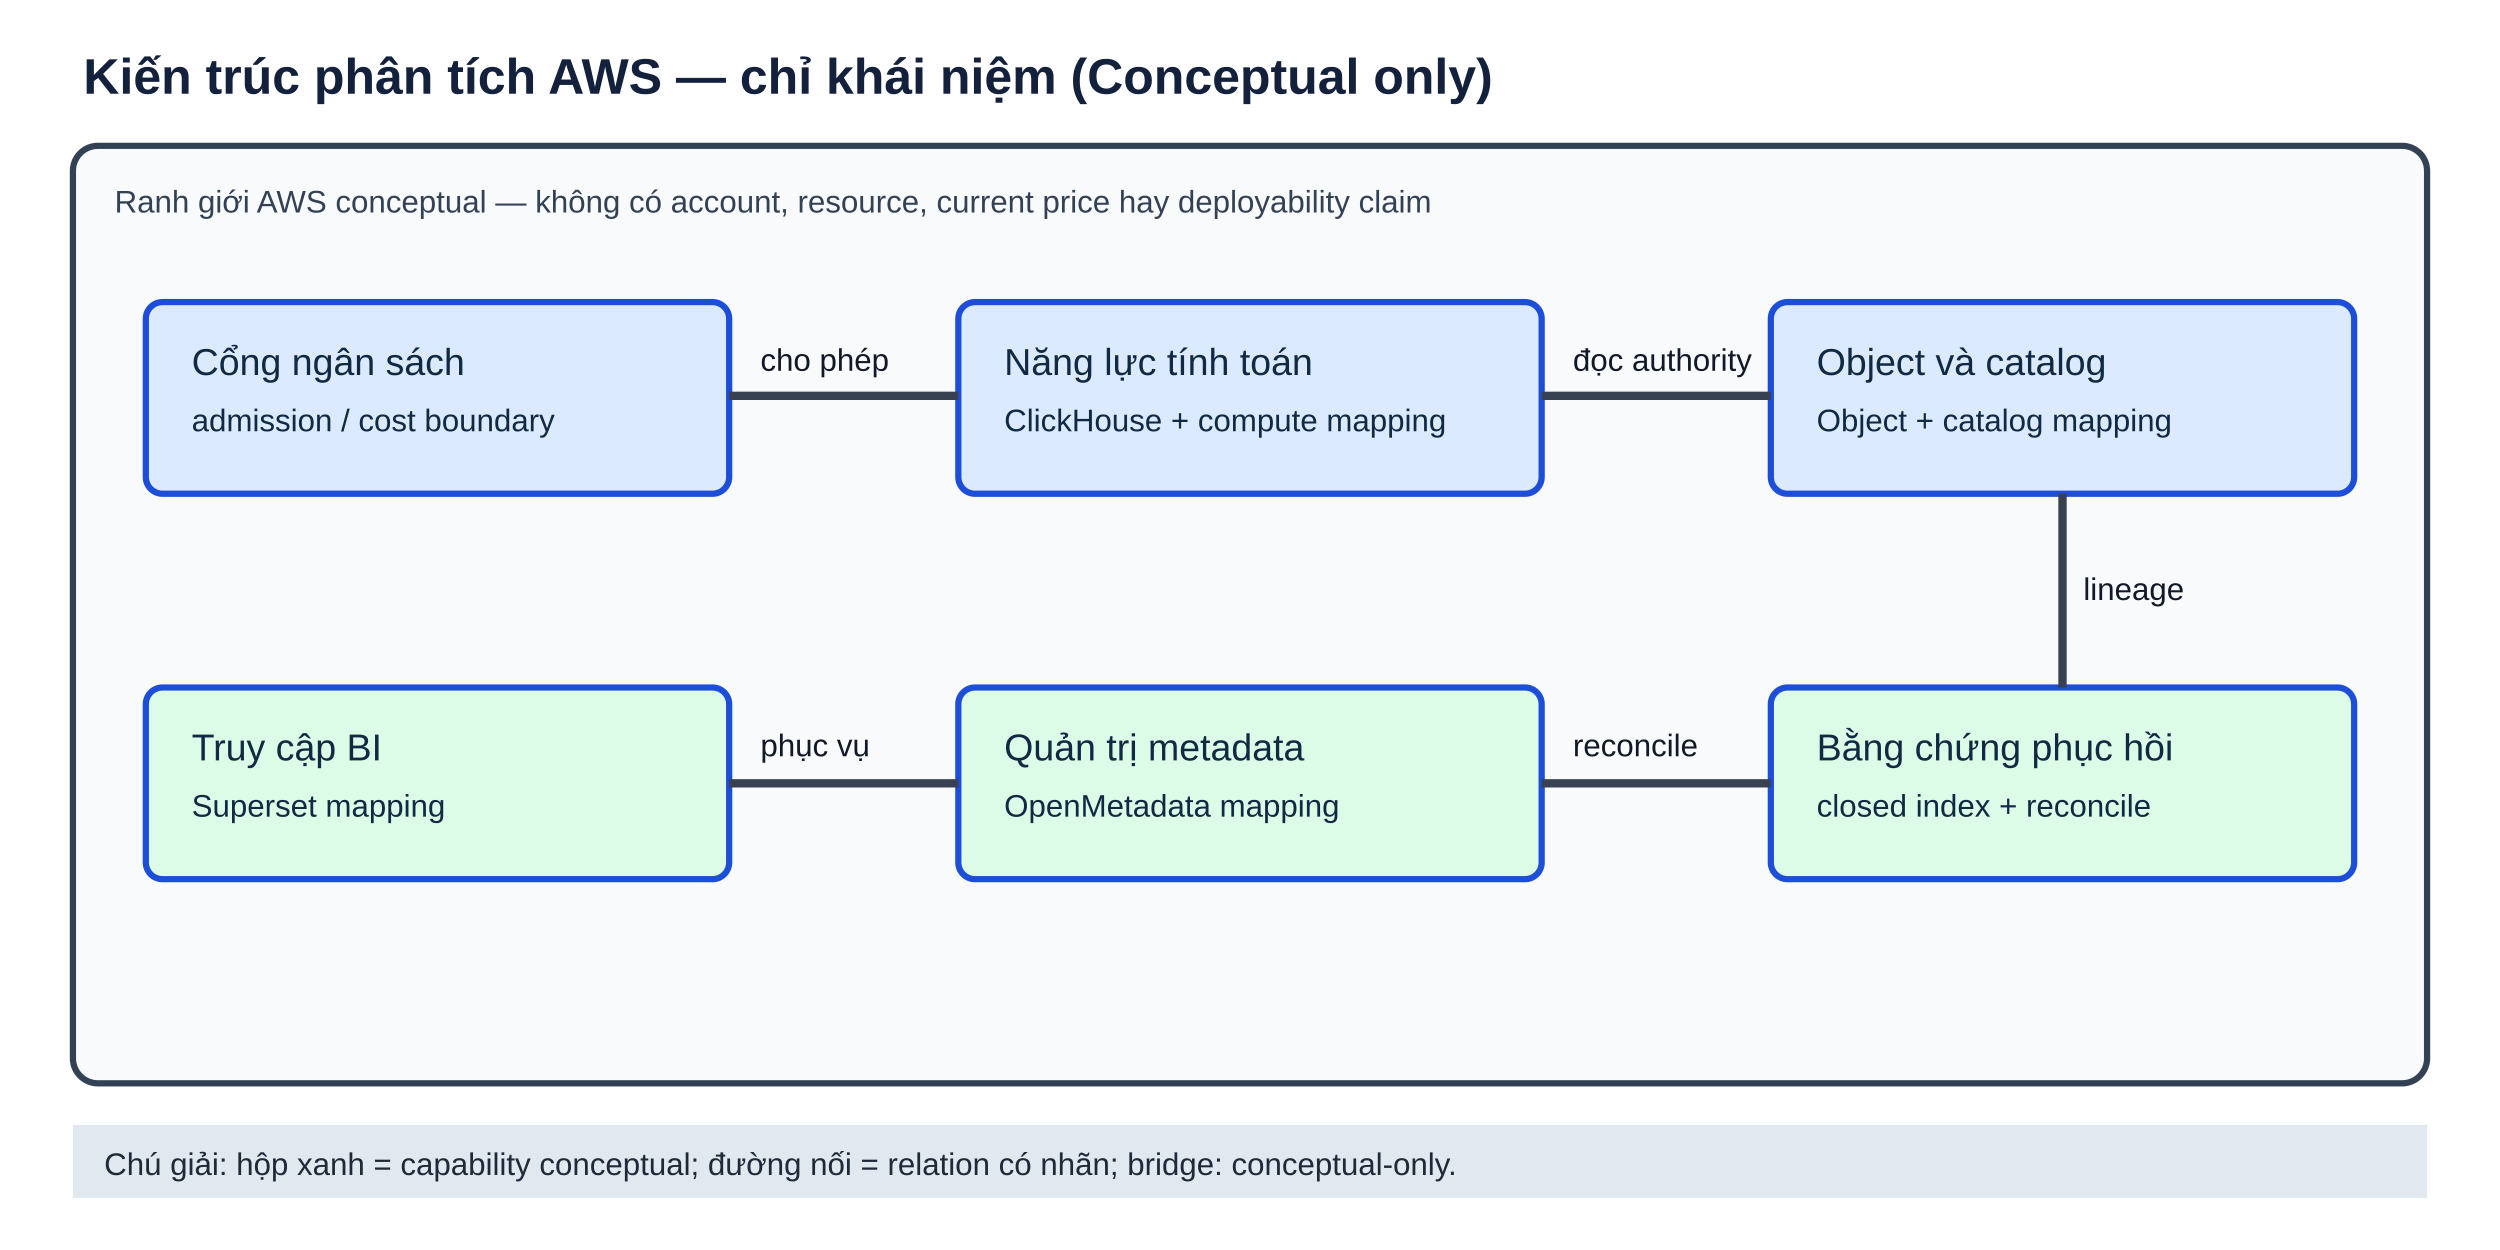
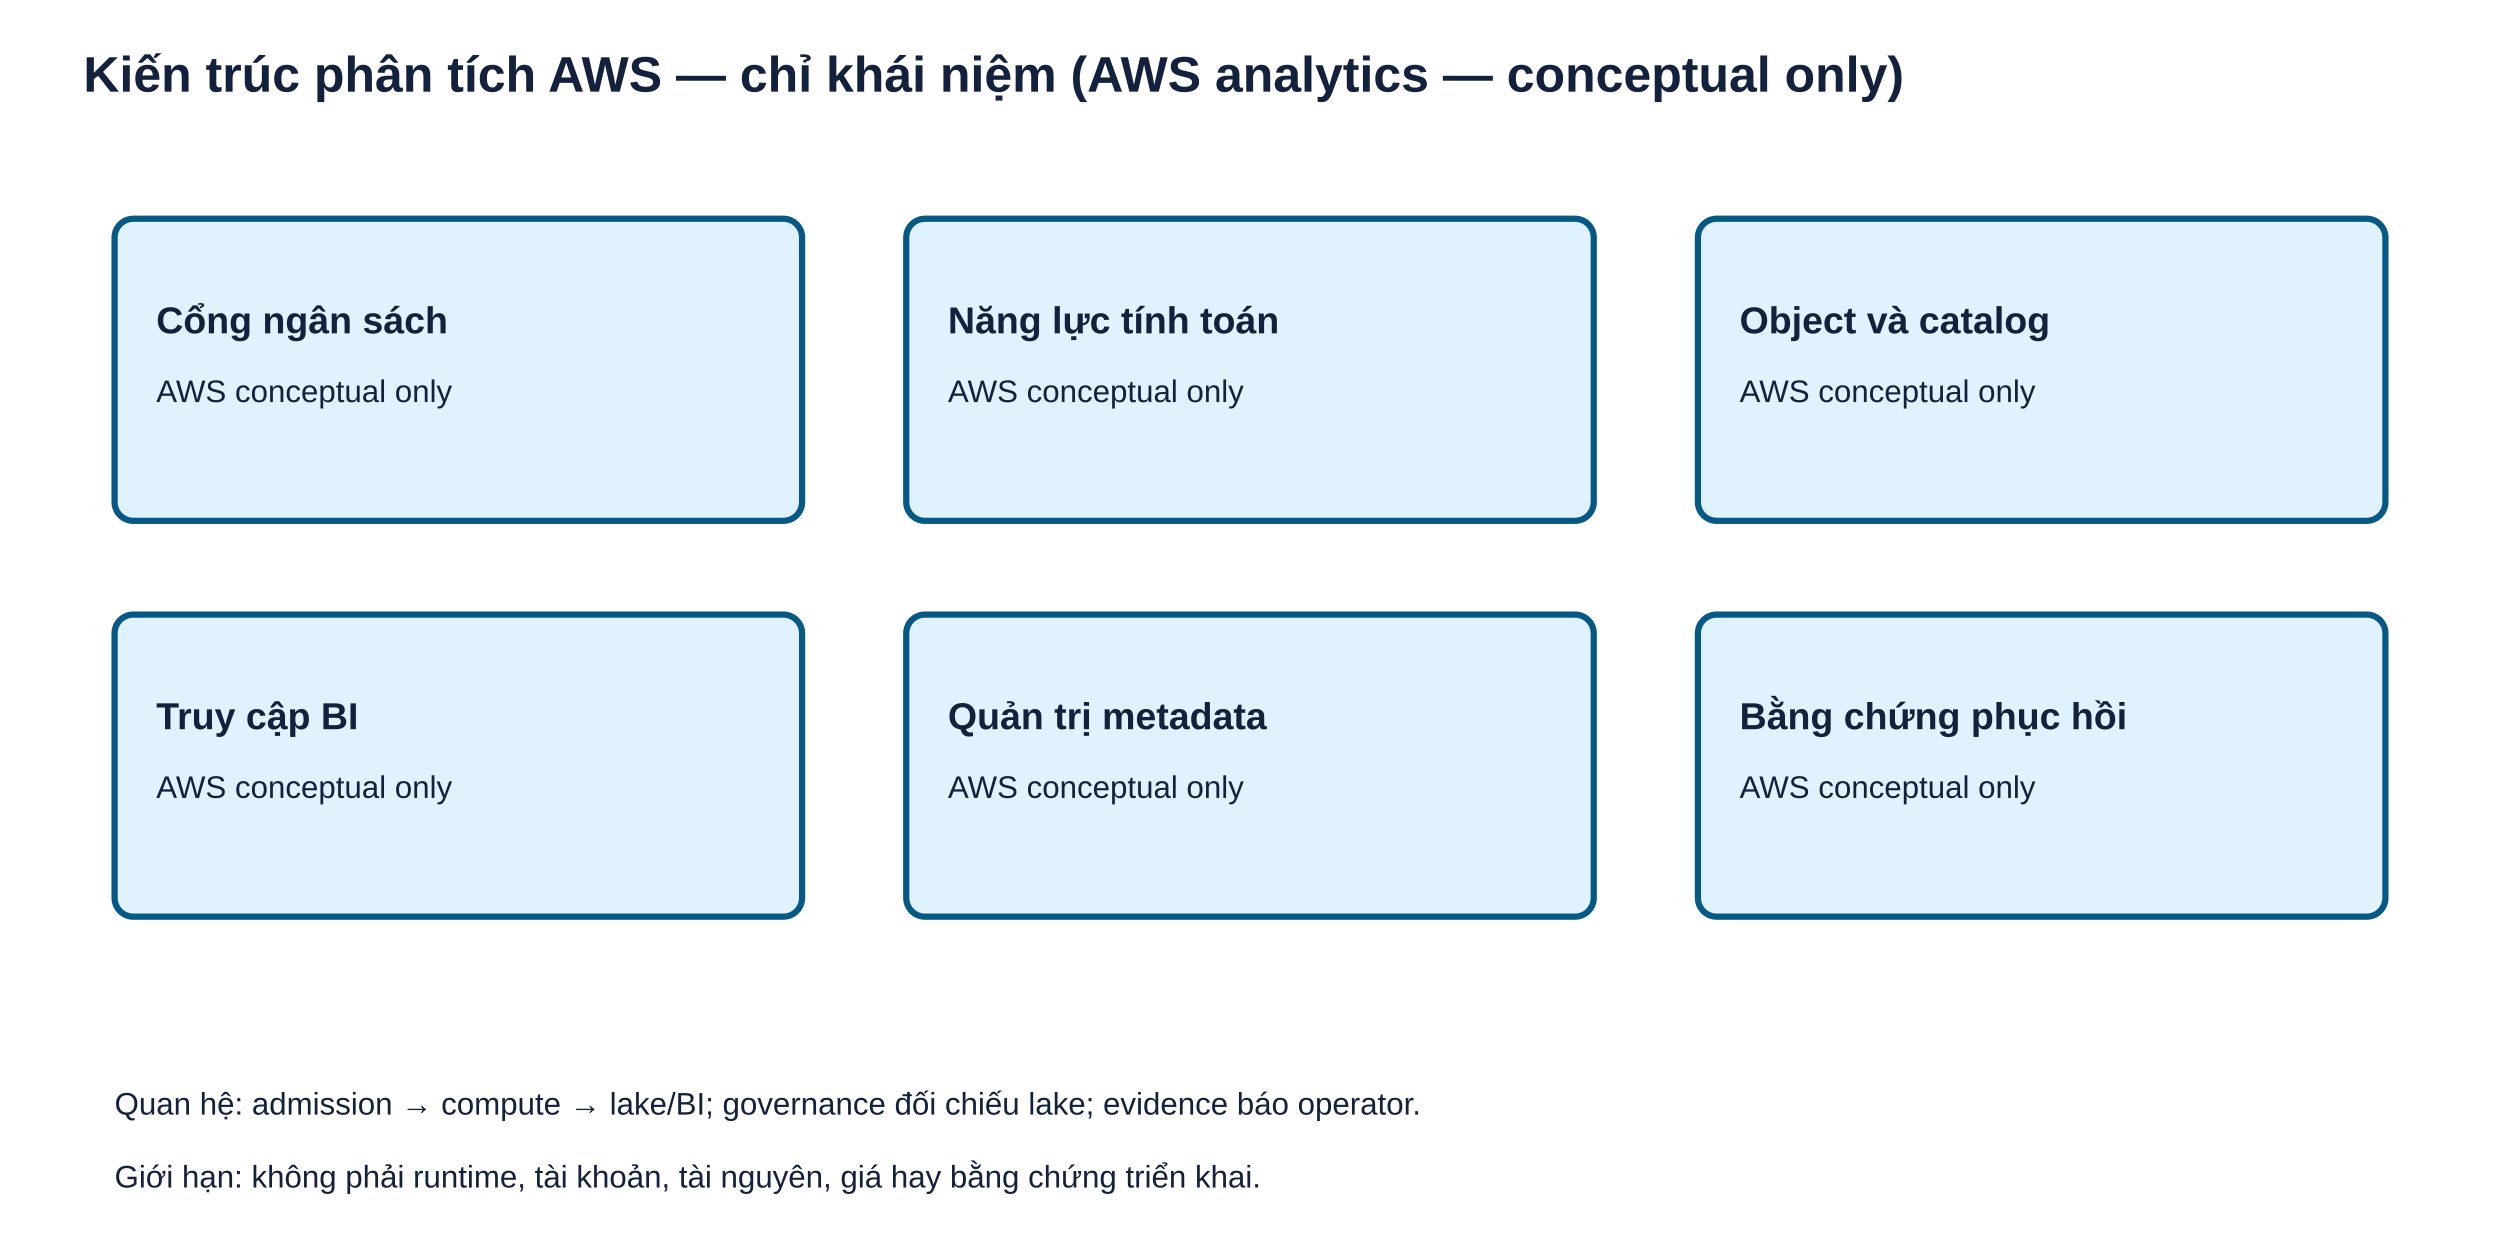
- <svg xmlns="http://www.w3.org/2000/svg" width="1200" height="600" viewBox="0 0 1200 600" role="img" aria-labelledby="title desc">
+ <svg xmlns="http://www.w3.org/2000/svg" width="1200" height="600" viewBox="0 0 1200 600" role="img" aria-labelledby="title desc" data-source-sha256="f047a9ebc75413f470456cfe7eb58d07f3bf337a87aa43e31ef6bdd7715f3340" data-raw-sha256="80da9a7292097948b637341ab9f3020dc8fbd5a57866b3758bcd4ffa54e835eb">
  <rect width="1200" height="600" fill="#ffffff" />
-   <text x="40" y="45" font-family="Arial" font-size="24" font-weight="700" fill="#14213d">Kiến trúc phân tích AWS — chỉ khái niệm (Conceptual only)</text>
-   <rect x="35" y="70" width="1130" height="450" rx="12" fill="#f8fafc" stroke="#334155" stroke-width="3" />
-   <text x="55" y="102" font-family="Arial" font-size="15" fill="#334155">Ranh giới AWS conceptual — không có account, resource, current price hay deployability claim</text>
-   <g font-family="Arial" font-size="18" fill="#102a43" stroke="#1d4ed8" stroke-width="3">
-     <rect x="70" y="145" width="280" height="92" rx="8" fill="#dbeafe" />
-     <rect x="460" y="145" width="280" height="92" rx="8" fill="#dbeafe" />
-     <rect x="850" y="145" width="280" height="92" rx="8" fill="#dbeafe" />
-     <rect x="70" y="330" width="280" height="92" rx="8" fill="#dcfce7" />
-     <rect x="460" y="330" width="280" height="92" rx="8" fill="#dcfce7" />
-     <rect x="850" y="330" width="280" height="92" rx="8" fill="#dcfce7" />
-   </g>
-   <g font-family="Arial" font-size="18" fill="#102a43">
-     <text x="92" y="180">Cổng ngân sách</text>
-     <text x="92" y="207" font-size="15">admission / cost boundary</text>
-     <text x="482" y="180">Năng lực tính toán</text>
-     <text x="482" y="207" font-size="15">ClickHouse + compute mapping</text>
-     <text x="872" y="180">Object và catalog</text>
-     <text x="872" y="207" font-size="15">Object + catalog mapping</text>
-     <text x="92" y="365">Truy cập BI</text>
-     <text x="92" y="392" font-size="15">Superset mapping</text>
-     <text x="482" y="365">Quản trị metadata</text>
-     <text x="482" y="392" font-size="15">OpenMetadata mapping</text>
-     <text x="872" y="365">Bằng chứng phục hồi</text>
-     <text x="872" y="392" font-size="15">closed index + reconcile</text>
-   </g>
-   <g stroke="#374151" stroke-width="4" fill="none">
-     <path d="M350 190 H460" />
-     <path d="M740 190 H850" />
-     <path d="M990 237 V330" />
-     <path d="M850 376 H740" />
-     <path d="M460 376 H350" />
-   </g>
-   <g font-family="Arial" font-size="15" fill="#111827">
-     <text x="365" y="178">cho phép</text>
-     <text x="755" y="178">đọc authority</text>
-     <text x="1000" y="288">lineage</text>
-     <text x="755" y="363">reconcile</text>
-     <text x="365" y="363">phục vụ</text>
-   </g>
-   <rect x="35" y="540" width="1130" height="35" fill="#e2e8f0" />
-   <text x="50" y="564" font-family="Arial" font-size="15" fill="#1f2937">Chú giải: hộp xanh = capability conceptual; đường nối = relation có nhãn; bridge: conceptual-only.</text>
+   <text x="40" y="44" font-family="Arial, sans-serif" font-size="24" font-weight="700" fill="#14213d">Kiến trúc phân tích AWS — chỉ khái niệm (AWS analytics — conceptual only)</text>
+   <rect data-node="c4-1" x="55" y="105" width="330" height="145" rx="9" fill="#e0f2fe" stroke="#075985" stroke-width="3" />
+   <text x="75" y="160" font-family="Arial, sans-serif" font-size="18" font-weight="700" fill="#14213d">Cổng ngân sách</text>
+   <text x="75" y="193" font-family="Arial, sans-serif" font-size="15" font-weight="400" fill="#14213d">AWS conceptual only</text>
+   <rect data-node="c4-2" x="435" y="105" width="330" height="145" rx="9" fill="#e0f2fe" stroke="#075985" stroke-width="3" />
+   <text x="455" y="160" font-family="Arial, sans-serif" font-size="18" font-weight="700" fill="#14213d">Năng lực tính toán</text>
+   <text x="455" y="193" font-family="Arial, sans-serif" font-size="15" font-weight="400" fill="#14213d">AWS conceptual only</text>
+   <rect data-node="c4-3" x="815" y="105" width="330" height="145" rx="9" fill="#e0f2fe" stroke="#075985" stroke-width="3" />
+   <text x="835" y="160" font-family="Arial, sans-serif" font-size="18" font-weight="700" fill="#14213d">Object và catalog</text>
+   <text x="835" y="193" font-family="Arial, sans-serif" font-size="15" font-weight="400" fill="#14213d">AWS conceptual only</text>
+   <rect data-node="c4-4" x="55" y="295" width="330" height="145" rx="9" fill="#e0f2fe" stroke="#075985" stroke-width="3" />
+   <text x="75" y="350" font-family="Arial, sans-serif" font-size="18" font-weight="700" fill="#14213d">Truy cập BI</text>
+   <text x="75" y="383" font-family="Arial, sans-serif" font-size="15" font-weight="400" fill="#14213d">AWS conceptual only</text>
+   <rect data-node="c4-5" x="435" y="295" width="330" height="145" rx="9" fill="#e0f2fe" stroke="#075985" stroke-width="3" />
+   <text x="455" y="350" font-family="Arial, sans-serif" font-size="18" font-weight="700" fill="#14213d">Quản trị metadata</text>
+   <text x="455" y="383" font-family="Arial, sans-serif" font-size="15" font-weight="400" fill="#14213d">AWS conceptual only</text>
+   <rect data-node="c4-6" x="815" y="295" width="330" height="145" rx="9" fill="#e0f2fe" stroke="#075985" stroke-width="3" />
+   <text x="835" y="350" font-family="Arial, sans-serif" font-size="18" font-weight="700" fill="#14213d">Bằng chứng phục hồi</text>
+   <text x="835" y="383" font-family="Arial, sans-serif" font-size="15" font-weight="400" fill="#14213d">AWS conceptual only</text>
+   <text x="55" y="535" font-family="Arial, sans-serif" font-size="15" font-weight="400" fill="#14213d">Quan hệ: admission → compute → lake/BI; governance đối chiếu lake; evidence báo operator.</text>
+   <text x="55" y="570" font-family="Arial, sans-serif" font-size="15" font-weight="400" fill="#14213d">Giới hạn: không phải runtime, tài khoản, tài nguyên, giá hay bằng chứng triển khai.</text>
</svg>
